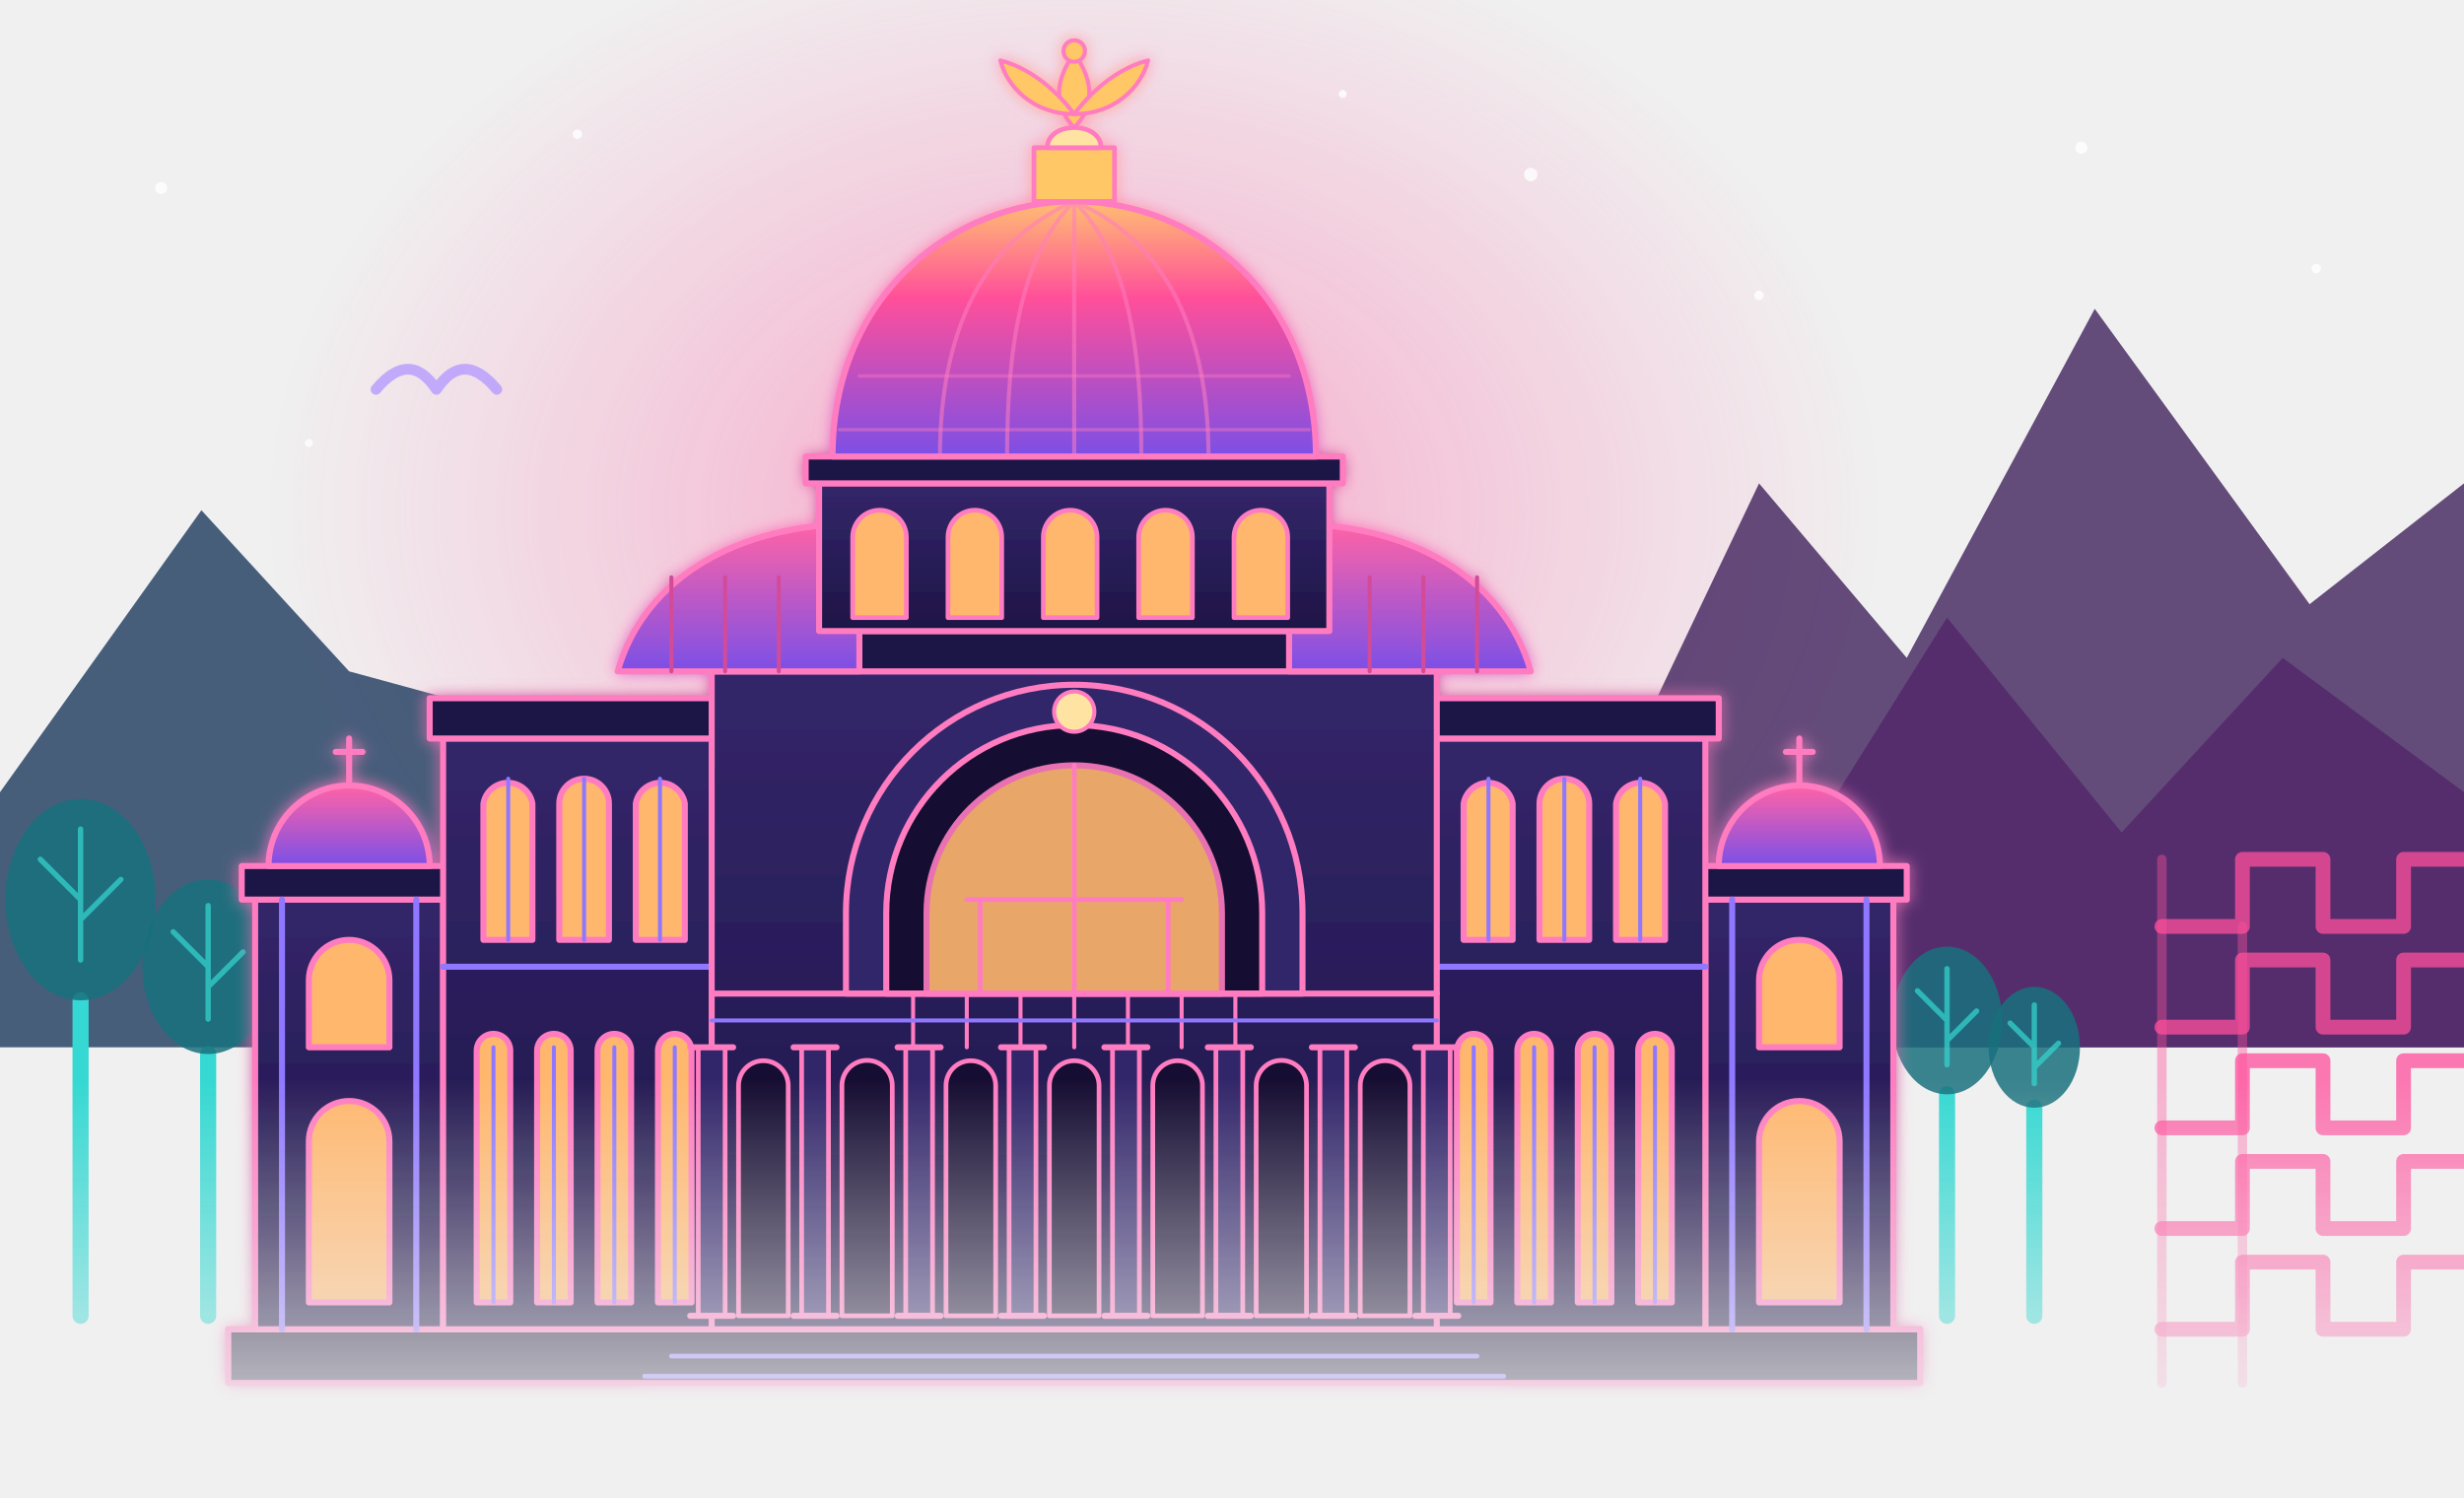
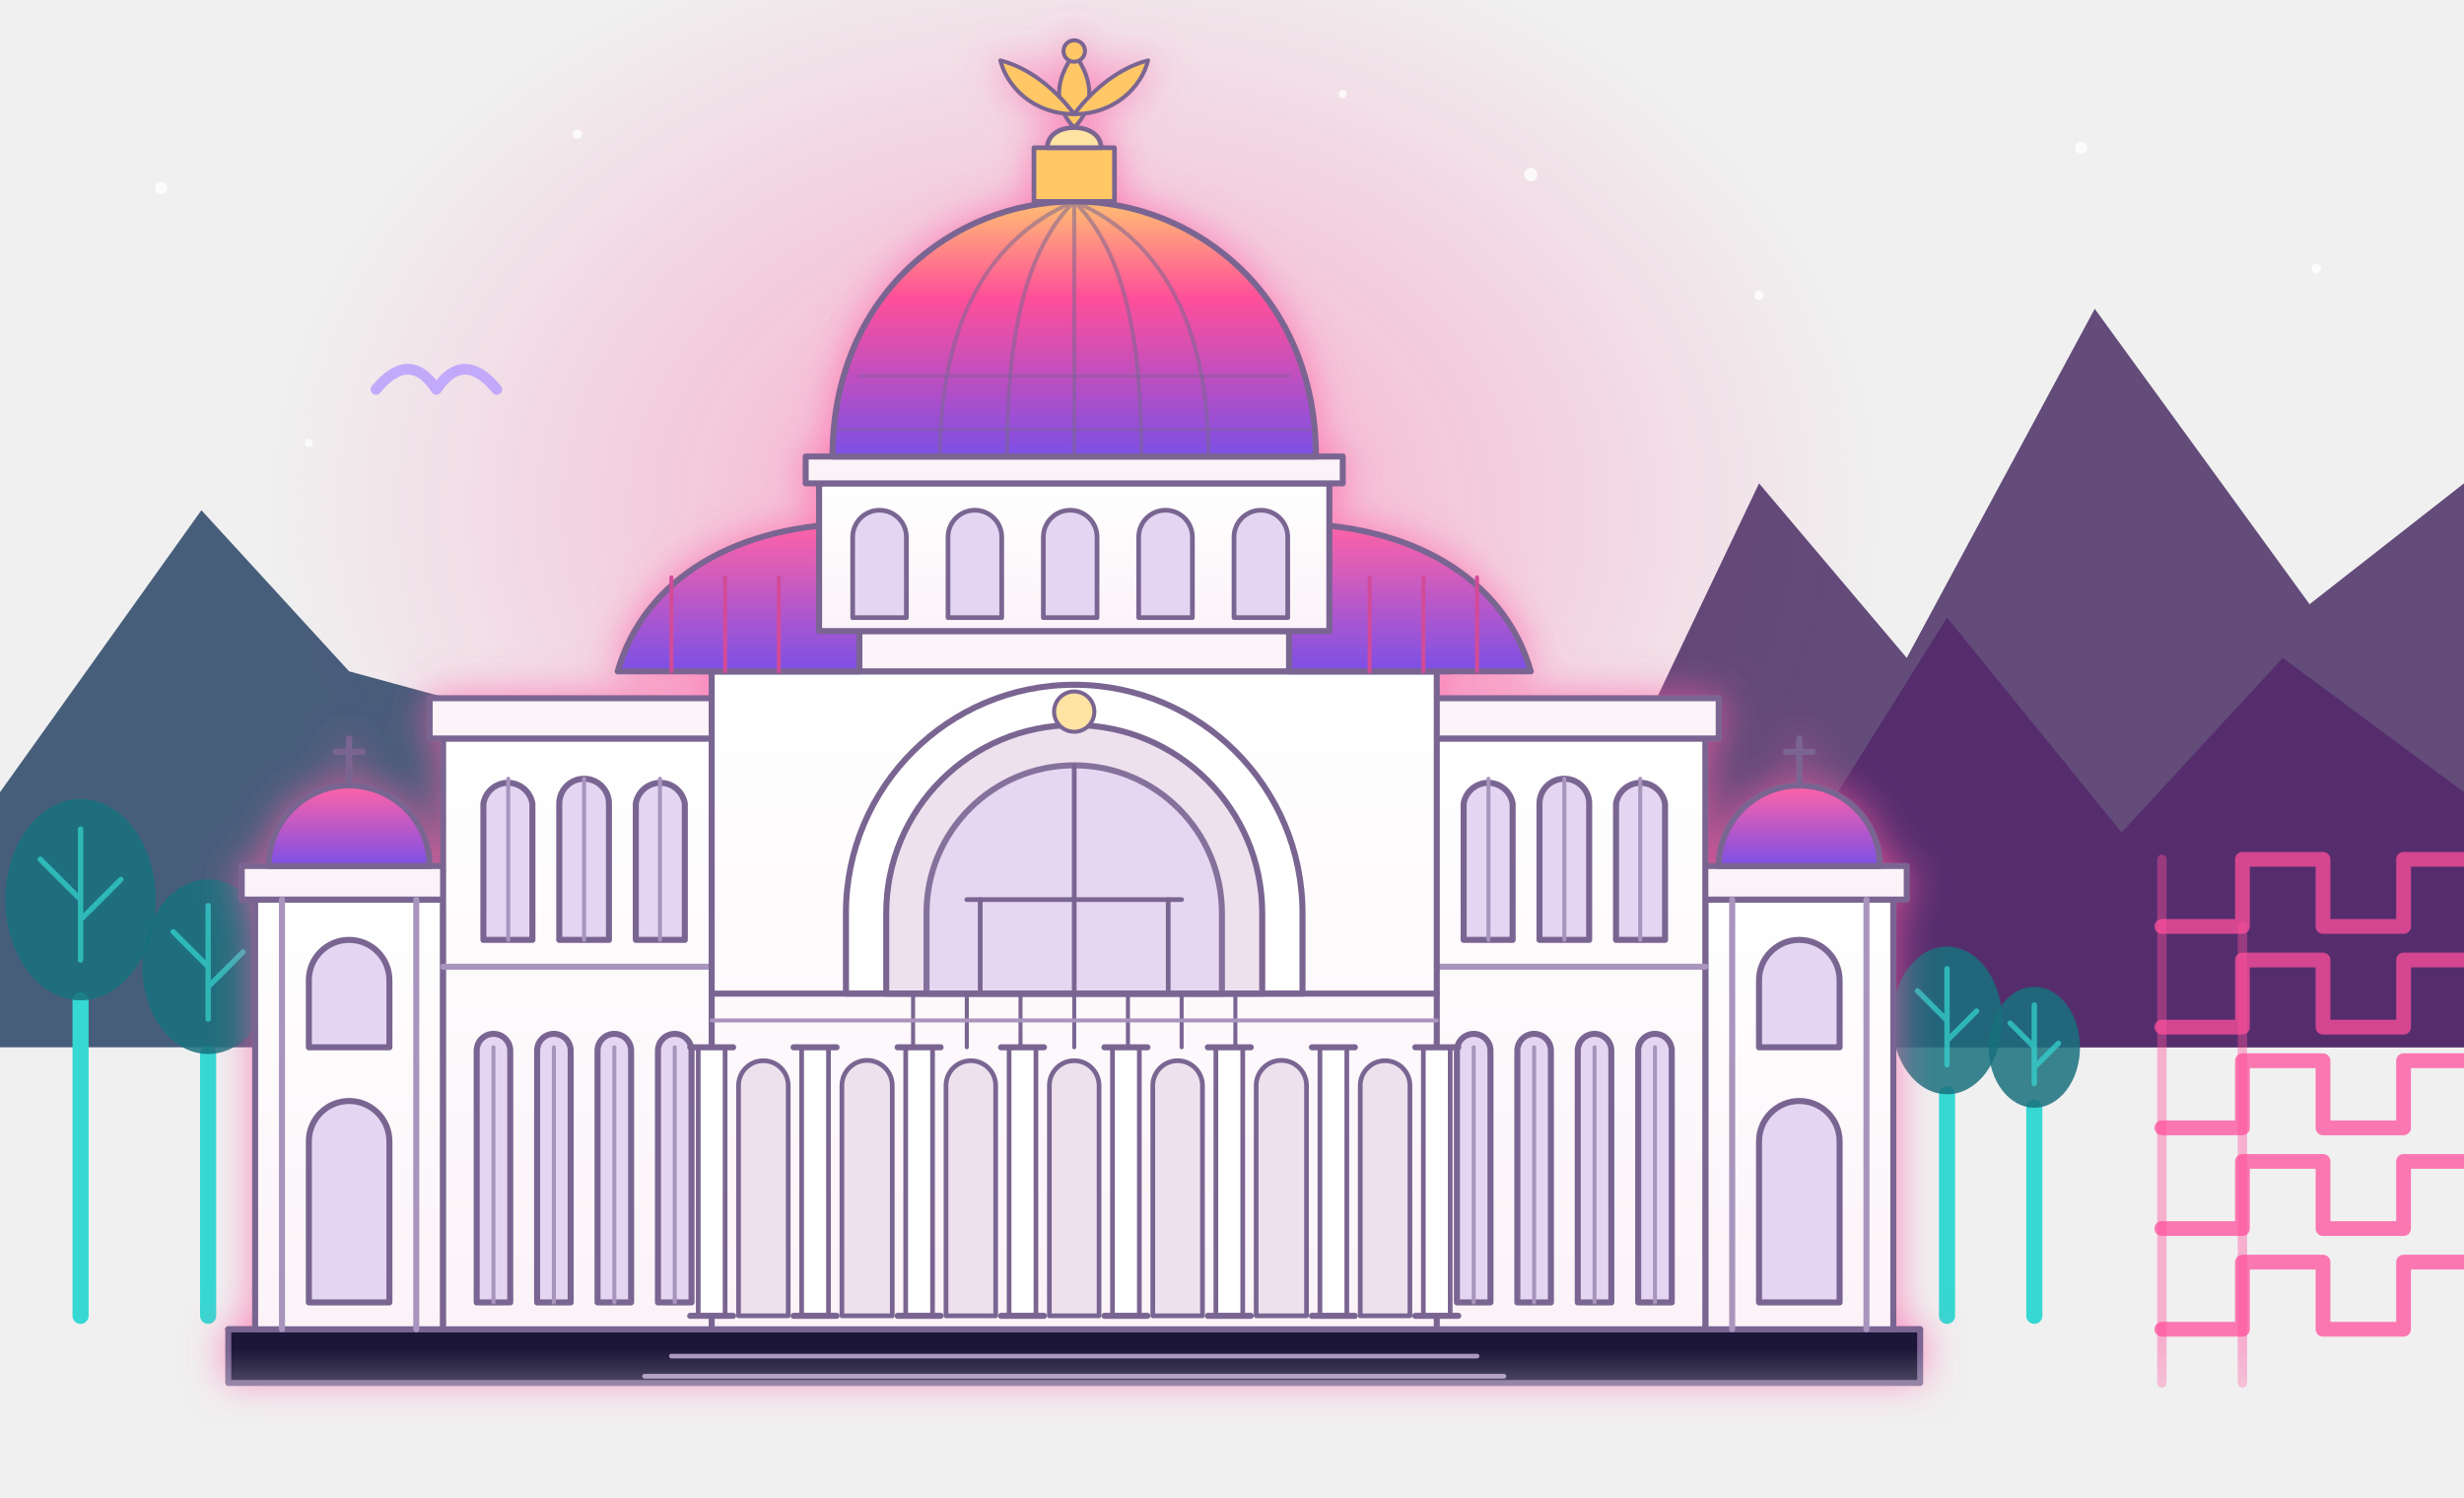
<svg xmlns="http://www.w3.org/2000/svg" viewBox="0 -6 367 223" fill="none">
  <defs>
    <linearGradient id="dm" x1="0" y1="0" x2="0" y2="1">
      <stop offset="0" stop-color="#ffbe72" />
      <stop offset=".38" stop-color="#ff4f9a" />
      <stop offset="1" stop-color="#7c4fe6" />
    </linearGradient>
    <linearGradient id="rf" x1="0" y1="0" x2="0" y2="1">
      <stop offset="0" stop-color="#ff63a6" />
      <stop offset="1" stop-color="#7c4fe6" />
    </linearGradient>
    <linearGradient id="wl" x1="0" y1="0" x2="0" y2="1">
-       <stop offset="0" stop-color="#33266a" />
-       <stop offset="1" stop-color="#1e1546" />
+       <stop offset="0" stop-color="#ffffff" />
+       <stop offset="1" stop-color="#fbf3f8" />
    </linearGradient>
    <linearGradient id="fd" x1="0" y1="0" x2="0" y2="1">
-       <stop offset=".72" stop-color="#fff" />
+       <stop offset=".9" stop-color="#fff" />
      <stop offset="1" stop-color="#000" />
    </linearGradient>
    <mask id="mk">
      <rect y="-6" width="367" height="223" fill="url(#fd)" />
    </mask>
    <filter id="gl" x="-10%" y="-10%" width="120%" height="120%">
-       <feGaussianBlur stdDeviation="1.1" result="b" />
+       <feGaussianBlur in="SourceAlpha" stdDeviation="3" result="b" />
+       <feFlood flood-color="#ff5fa8" flood-opacity=".7" />
+       <feComposite in2="b" operator="in" result="g" />
      <feMerge>
-         <feMergeNode in="b" />
+         <feMergeNode in="g" />
        <feMergeNode in="SourceGraphic" />
      </feMerge>
    </filter>
    <radialGradient id="hl" cx=".5" cy=".5" r=".5">
      <stop offset="0" stop-color="#ff4f9a" stop-opacity=".45" />
      <stop offset="1" stop-color="#ff4f9a" stop-opacity="0" />
    </radialGradient>
  </defs>
  <g mask="url(#mk)" stroke-linejoin="round" stroke-linecap="round">
    <ellipse cx="160" cy="70" rx="120" ry="90" fill="url(#hl)" />
    <g fill="#fff" opacity=".8">
      <circle cx="24" cy="22" r="0.9" />
      <circle cx="86" cy="14" r="0.7" />
      <circle cx="228" cy="20" r="1" />
      <circle cx="262" cy="38" r="0.7" />
      <circle cx="310" cy="16" r="0.9" />
      <circle cx="345" cy="34" r="0.7" />
      <circle cx="46" cy="60" r="0.6" />
      <circle cx="200" cy="8" r="0.6" />
    </g>
    <path d="M222 150 262 66 284 92 312 40 344 84 367 66V150Z" fill="#40225c" opacity=".8" />
    <path d="M250 150 290 86 316 118 340 92 367 112V150Z" fill="#53296b" opacity=".9" />
    <path d="M0 112 30 70 52 94 74 100 78 150H0Z" fill="#1d3a5e" opacity=".8" />
    <path d="M322 132H334V122H346V132H358V122H367M322 147H334V137H346V147H358V137H367M322 162H334V152H346V162H358V152H367M322 177H334V167H346V177H358V167H367M322 192H334V182H346V192H358V182H367" stroke="#ff4f9c" stroke-width="2.2" opacity=".75" />
    <path d="M322 200V122M334 200V132" stroke="#ff4f9c" stroke-width="1.4" opacity=".4" />
    <path d="M12 143V190" stroke="#35d8d2" stroke-width="2.4" />
    <ellipse cx="12" cy="128" rx="11.2" ry="15.0" fill="#17707c" opacity=".85" />
    <path d="M12 117.5V137.0M12 128l-6.0 -6.0M12 131l6.0 -6.0" stroke="#35d8d2" stroke-width=".8" opacity=".7" />
    <path d="M31 151V190" stroke="#35d8d2" stroke-width="2.4" />
    <ellipse cx="31" cy="138" rx="9.8" ry="13.0" fill="#17707c" opacity=".85" />
    <path d="M31 128.9V145.8M31 138l-5.2 -5.2M31 141l5.2 -5.2" stroke="#35d8d2" stroke-width=".8" opacity=".7" />
    <path d="M290 157V190" stroke="#35d8d2" stroke-width="2.4" />
    <ellipse cx="290" cy="146" rx="8.2" ry="11.0" fill="#17707c" opacity=".85" />
    <path d="M290 138.3V152.6M290 146l-4.4 -4.4M290 149l4.4 -4.4" stroke="#35d8d2" stroke-width=".8" opacity=".7" />
    <path d="M303 159V190" stroke="#35d8d2" stroke-width="2.4" />
    <ellipse cx="303" cy="150" rx="6.8" ry="9.0" fill="#17707c" opacity=".85" />
    <path d="M303 143.7V155.4M303 150l-3.6 -3.6M303 153l3.6 -3.6" stroke="#35d8d2" stroke-width=".8" opacity=".7" />
    <path d="M56 52q5 -6 9 0q4 -6 9 0" stroke="#b79bff" stroke-width="1.6" opacity=".8" />
-     <g stroke="#ff7cc0" stroke-width=".9" filter="url(#gl)">
+     <g stroke="#7a6592" stroke-width=".9" filter="url(#gl)">
      <path d="M34 192H286V200H34Z" fill="#1b1438" />
      <path d="M34 192H286" />
      <path d="M38 192V128H66V192Z" fill="url(#wl)" />
-       <path d="M36 128H68V123H36Z" fill="#1e1546" />
+       <path d="M36 128H68V123H36Z" fill="#fbf3f8" />
      <path d="M40 123A12 12 0 0 1 64 123Z" fill="url(#rf)" />
      <path d="M52 111V104M50 106h4" />
-       <path d="M46.0 150V140.0A6.0 6.0 0 0 1 58.0 140.0V150Z" fill="#ffb76e" />
-       <path d="M46.0 188V164.0A6.0 6.0 0 0 1 58.0 164.0V188Z" fill="#ffb76e" />
-       <path d="M42 192V128M62 192V128" stroke="#8f78ff" />
+       <path d="M46.0 150V140.0A6.0 6.0 0 0 1 58.0 140.0V150Z" fill="#e4d6f3" />
+       <path d="M46.0 188V164.0A6.0 6.0 0 0 1 58.0 164.0V188Z" fill="#e4d6f3" />
+       <path d="M42 192V128M62 192V128" stroke="#a894bd" />
      <path d="M254 192V128H282V192Z" fill="url(#wl)" />
-       <path d="M252 128H284V123H252Z" fill="#1e1546" />
+       <path d="M252 128H284V123H252Z" fill="#fbf3f8" />
      <path d="M256 123A12 12 0 0 1 280 123Z" fill="url(#rf)" />
      <path d="M268 111V104M266 106h4" />
-       <path d="M262.0 150V140.0A6.0 6.0 0 0 1 274.0 140.0V150Z" fill="#ffb76e" />
-       <path d="M262.0 188V164.0A6.0 6.0 0 0 1 274.0 164.0V188Z" fill="#ffb76e" />
-       <path d="M258 192V128M278 192V128" stroke="#8f78ff" />
+       <path d="M262.0 150V140.0A6.0 6.0 0 0 1 274.0 140.0V150Z" fill="#e4d6f3" />
+       <path d="M262.0 188V164.0A6.0 6.0 0 0 1 274.0 164.0V188Z" fill="#e4d6f3" />
+       <path d="M258 192V128M278 192V128" stroke="#a894bd" />
      <path d="M66 192V104H108V192Z" fill="url(#wl)" />
-       <path d="M64 104H110V98H64Z" fill="#1e1546" />
-       <path d="M72.0 134V113.7A3.7 3.7 0 0 1 79.3 113.7V134Z" fill="#ffb76e" />
-       <path d="M75.7 110V134" stroke="#8f78ff" stroke-width=".6" />
-       <path d="M83.3 134V113.7A3.7 3.7 0 0 1 90.7 113.7V134Z" fill="#ffb76e" />
-       <path d="M87.0 110V134" stroke="#8f78ff" stroke-width=".6" />
-       <path d="M94.7 134V113.7A3.7 3.7 0 0 1 102.0 113.7V134Z" fill="#ffb76e" />
-       <path d="M98.3 110V134" stroke="#8f78ff" stroke-width=".6" />
-       <path d="M66 138H108" stroke="#8f78ff" />
-       <path d="M71.0 188V150.5A2.5 2.5 0 0 1 76.0 150.5V188Z" fill="#ffb76e" />
-       <path d="M73.5 150V188" stroke="#8f78ff" stroke-width=".6" />
-       <path d="M80.0 188V150.5A2.5 2.5 0 0 1 85.0 150.5V188Z" fill="#ffb76e" />
-       <path d="M82.5 150V188" stroke="#8f78ff" stroke-width=".6" />
-       <path d="M89.0 188V150.5A2.5 2.5 0 0 1 94.0 150.5V188Z" fill="#ffb76e" />
-       <path d="M91.5 150V188" stroke="#8f78ff" stroke-width=".6" />
-       <path d="M98.0 188V150.5A2.5 2.5 0 0 1 103.0 150.5V188Z" fill="#ffb76e" />
-       <path d="M100.5 150V188" stroke="#8f78ff" stroke-width=".6" />
+       <path d="M64 104H110V98H64Z" fill="#fbf3f8" />
+       <path d="M72.0 134V113.7A3.7 3.7 0 0 1 79.3 113.7V134Z" fill="#e4d6f3" />
+       <path d="M75.7 110V134" stroke="#a894bd" stroke-width=".6" />
+       <path d="M83.3 134V113.7A3.7 3.7 0 0 1 90.7 113.7V134Z" fill="#e4d6f3" />
+       <path d="M87.0 110V134" stroke="#a894bd" stroke-width=".6" />
+       <path d="M94.7 134V113.7A3.7 3.7 0 0 1 102.0 113.7V134Z" fill="#e4d6f3" />
+       <path d="M98.3 110V134" stroke="#a894bd" stroke-width=".6" />
+       <path d="M66 138H108" stroke="#a894bd" />
+       <path d="M71.0 188V150.5A2.5 2.5 0 0 1 76.0 150.5V188Z" fill="#e4d6f3" />
+       <path d="M73.5 150V188" stroke="#a894bd" stroke-width=".6" />
+       <path d="M80.0 188V150.5A2.5 2.5 0 0 1 85.0 150.5V188Z" fill="#e4d6f3" />
+       <path d="M82.5 150V188" stroke="#a894bd" stroke-width=".6" />
+       <path d="M89.0 188V150.5A2.5 2.5 0 0 1 94.0 150.5V188Z" fill="#e4d6f3" />
+       <path d="M91.5 150V188" stroke="#a894bd" stroke-width=".6" />
+       <path d="M98.0 188V150.5A2.5 2.5 0 0 1 103.0 150.5V188Z" fill="#e4d6f3" />
+       <path d="M100.5 150V188" stroke="#a894bd" stroke-width=".6" />
      <path d="M212 192V104H254V192Z" fill="url(#wl)" />
-       <path d="M210 104H256V98H210Z" fill="#1e1546" />
-       <path d="M218.0 134V113.7A3.7 3.7 0 0 1 225.3 113.7V134Z" fill="#ffb76e" />
-       <path d="M221.7 110V134" stroke="#8f78ff" stroke-width=".6" />
-       <path d="M229.3 134V113.7A3.7 3.7 0 0 1 236.7 113.7V134Z" fill="#ffb76e" />
-       <path d="M233.0 110V134" stroke="#8f78ff" stroke-width=".6" />
-       <path d="M240.7 134V113.7A3.7 3.7 0 0 1 248.0 113.7V134Z" fill="#ffb76e" />
-       <path d="M244.3 110V134" stroke="#8f78ff" stroke-width=".6" />
-       <path d="M212 138H254" stroke="#8f78ff" />
-       <path d="M217.0 188V150.5A2.5 2.5 0 0 1 222.0 150.5V188Z" fill="#ffb76e" />
-       <path d="M219.5 150V188" stroke="#8f78ff" stroke-width=".6" />
-       <path d="M226.0 188V150.5A2.5 2.5 0 0 1 231.0 150.5V188Z" fill="#ffb76e" />
-       <path d="M228.5 150V188" stroke="#8f78ff" stroke-width=".6" />
-       <path d="M235.0 188V150.5A2.5 2.5 0 0 1 240.0 150.5V188Z" fill="#ffb76e" />
-       <path d="M237.5 150V188" stroke="#8f78ff" stroke-width=".6" />
-       <path d="M244.0 188V150.5A2.5 2.5 0 0 1 249.0 150.5V188Z" fill="#ffb76e" />
-       <path d="M246.5 150V188" stroke="#8f78ff" stroke-width=".6" />
+       <path d="M210 104H256V98H210Z" fill="#fbf3f8" />
+       <path d="M218.0 134V113.7A3.7 3.7 0 0 1 225.3 113.7V134Z" fill="#e4d6f3" />
+       <path d="M221.7 110V134" stroke="#a894bd" stroke-width=".6" />
+       <path d="M229.3 134V113.7A3.7 3.7 0 0 1 236.7 113.7V134Z" fill="#e4d6f3" />
+       <path d="M233.0 110V134" stroke="#a894bd" stroke-width=".6" />
+       <path d="M240.7 134V113.7A3.7 3.7 0 0 1 248.0 113.7V134Z" fill="#e4d6f3" />
+       <path d="M244.3 110V134" stroke="#a894bd" stroke-width=".6" />
+       <path d="M212 138H254" stroke="#a894bd" />
+       <path d="M217.0 188V150.5A2.5 2.5 0 0 1 222.0 150.5V188Z" fill="#e4d6f3" />
+       <path d="M219.5 150V188" stroke="#a894bd" stroke-width=".6" />
+       <path d="M226.0 188V150.5A2.5 2.5 0 0 1 231.0 150.5V188Z" fill="#e4d6f3" />
+       <path d="M228.5 150V188" stroke="#a894bd" stroke-width=".6" />
+       <path d="M235.0 188V150.5A2.5 2.5 0 0 1 240.0 150.5V188Z" fill="#e4d6f3" />
+       <path d="M237.5 150V188" stroke="#a894bd" stroke-width=".6" />
+       <path d="M244.0 188V150.5A2.5 2.5 0 0 1 249.0 150.5V188Z" fill="#e4d6f3" />
+       <path d="M246.5 150V188" stroke="#a894bd" stroke-width=".6" />
      <path d="M106 192V94H214V192Z" fill="url(#wl)" />
-       <path d="M104 94H216V88H104Z" fill="#1e1546" />
+       <path d="M104 94H216V88H104Z" fill="#fbf3f8" />
      <path d="M92 94C96 80 110 72 128 72V94Z" fill="url(#rf)" />
      <path d="M228 94C224 80 210 72 192 72V94Z" fill="url(#rf)" />
      <path d="M100 94V80M220 94V80" stroke="#d24b98" stroke-width=".6" />
      <path d="M108 94V80M212 94V80" stroke="#d24b98" stroke-width=".6" />
      <path d="M116 94V80M204 94V80" stroke="#d24b98" stroke-width=".6" />
      <path d="M122 88V66H198V88Z" fill="url(#wl)" />
-       <path d="M127.0 86V74.0A4.0 4.0 0 0 1 135.0 74.0V86Z" fill="#ffb76e" stroke-width=".7" />
-       <path d="M141.2 86V74.0A4.0 4.0 0 0 1 149.2 74.0V86Z" fill="#ffb76e" stroke-width=".7" />
-       <path d="M155.4 86V74.0A4.0 4.0 0 0 1 163.4 74.0V86Z" fill="#ffb76e" stroke-width=".7" />
-       <path d="M169.6 86V74.0A4.0 4.0 0 0 1 177.6 74.0V86Z" fill="#ffb76e" stroke-width=".7" />
-       <path d="M183.8 86V74.0A4.0 4.0 0 0 1 191.8 74.0V86Z" fill="#ffb76e" stroke-width=".7" />
-       <path d="M120 66H200V62H120Z" fill="#1e1546" />
+       <path d="M127.0 86V74.0A4.0 4.0 0 0 1 135.0 74.0V86Z" fill="#e4d6f3" stroke-width=".7" />
+       <path d="M141.2 86V74.0A4.0 4.0 0 0 1 149.2 74.0V86Z" fill="#e4d6f3" stroke-width=".7" />
+       <path d="M155.4 86V74.0A4.0 4.0 0 0 1 163.4 74.0V86Z" fill="#e4d6f3" stroke-width=".7" />
+       <path d="M169.6 86V74.0A4.0 4.0 0 0 1 177.6 74.0V86Z" fill="#e4d6f3" stroke-width=".7" />
+       <path d="M183.8 86V74.0A4.0 4.0 0 0 1 191.8 74.0V86Z" fill="#e4d6f3" stroke-width=".7" />
+       <path d="M120 66H200V62H120Z" fill="#fbf3f8" />
      <path d="M124 62C124 38 142 24 160 24C178 24 196 38 196 62Z" fill="url(#dm)" />
-       <path d="M160 24C146 30 140 44 140 62M160 24C174 30 180 44 180 62M160 24V62M160 24C152 32 150 46 150 62M160 24C168 32 170 46 170 62" stroke="#ff7cc0" stroke-width=".6" opacity=".55" />
-       <path d="M128 50H192M125 58H195" stroke="#ff7cc0" stroke-width=".5" opacity=".4" />
-       <path d="M154 24V16H166V24Z" fill="#ffc766" stroke="#ff7cc0" stroke-width=".7" />
-       <path d="M156 16C156 12 164 12 164 16Z" fill="#ffe3a3" stroke="#ff7cc0" stroke-width=".7" />
-       <g fill="#ffc766" stroke="#ff7cc0" stroke-width=".6">
+       <path d="M160 24C146 30 140 44 140 62M160 24C174 30 180 44 180 62M160 24V62M160 24C152 32 150 46 150 62M160 24C168 32 170 46 170 62" stroke="#7a6592" stroke-width=".6" opacity=".55" />
+       <path d="M128 50H192M125 58H195" stroke="#7a6592" stroke-width=".5" opacity=".4" />
+       <path d="M154 24V16H166V24Z" fill="#ffc766" stroke="#7a6592" stroke-width=".7" />
+       <path d="M156 16C156 12 164 12 164 16Z" fill="#ffe3a3" stroke="#7a6592" stroke-width=".7" />
+       <g fill="#ffc766" stroke="#7a6592" stroke-width=".6">
        <path d="M160 13C157 10 157 6 160 2C163 6 163 10 160 13Z" />
        <path d="M160 11C154 11 150 7 149 3C153 4 157 7 160 11Z" />
        <path d="M160 11C166 11 170 7 171 3C167 4 163 7 160 11Z" />
        <circle cx="160" cy="1.6" r="1.6" />
      </g>
-       <path d="M126.0 142V130.0A34.0 34.0 0 0 1 194.0 130.0V142Z" fill="#33266a" />
-       <path d="M132.0 142V130.0A28.0 28.0 0 0 1 188.0 130.0V142Z" fill="#150f33" />
-       <path d="M138.0 142V130.0A22.0 22.0 0 0 1 182.0 130.0V142Z" fill="#ffb76e" opacity=".9" />
-       <path d="M160 108V142M146 128V142M174 128V142" stroke="#ff7cc0" stroke-width=".7" />
-       <path d="M144 128H176" stroke="#ff7cc0" stroke-width=".7" />
+       <path d="M126.0 142V130.0A34.0 34.0 0 0 1 194.0 130.0V142Z" fill="#ffffff" />
+       <path d="M132.0 142V130.0A28.0 28.0 0 0 1 188.0 130.0V142Z" fill="#eee1ee" />
+       <path d="M138.0 142V130.0A22.0 22.0 0 0 1 182.0 130.0V142Z" fill="#e4d6f3" opacity=".9" />
+       <path d="M160 108V142M146 128V142M174 128V142" stroke="#7a6592" stroke-width=".7" />
+       <path d="M144 128H176" stroke="#7a6592" stroke-width=".7" />
      <circle cx="160" cy="100" r="3" fill="#ffe3a3" stroke-width=".6" />
-       <path d="M136 142V150" stroke="#ff7cc0" stroke-width=".6" />
-       <path d="M144 142V150" stroke="#ff7cc0" stroke-width=".6" />
-       <path d="M152 142V150" stroke="#ff7cc0" stroke-width=".6" />
-       <path d="M160 142V150" stroke="#ff7cc0" stroke-width=".6" />
-       <path d="M168 142V150" stroke="#ff7cc0" stroke-width=".6" />
-       <path d="M176 142V150" stroke="#ff7cc0" stroke-width=".6" />
-       <path d="M184 142V150" stroke="#ff7cc0" stroke-width=".6" />
-       <path d="M106 142H214" stroke="#ff7cc0" />
-       <path d="M106 146H214" stroke="#8f78ff" stroke-width=".6" />
-       <path d="M110.0 190V155.7A3.7 3.7 0 0 1 117.4 155.7V190Z" fill="#150f33" stroke-width=".7" />
-       <path d="M125.4 190V155.7A3.7 3.7 0 0 1 132.9 155.7V190Z" fill="#150f33" stroke-width=".7" />
-       <path d="M140.9 190V155.7A3.7 3.7 0 0 1 148.3 155.7V190Z" fill="#150f33" stroke-width=".7" />
-       <path d="M156.3 190V155.7A3.7 3.7 0 0 1 163.7 155.7V190Z" fill="#150f33" stroke-width=".7" />
-       <path d="M171.7 190V155.7A3.7 3.7 0 0 1 179.1 155.7V190Z" fill="#150f33" stroke-width=".7" />
-       <path d="M187.1 190V155.7A3.7 3.7 0 0 1 194.6 155.7V190Z" fill="#150f33" stroke-width=".7" />
-       <path d="M202.6 190V155.7A3.7 3.7 0 0 1 210.0 155.7V190Z" fill="#150f33" stroke-width=".7" />
-       <path d="M104.0 190V150H108.0V190Z" fill="#33266a" stroke-width=".7" />
+       <path d="M136 142V150" stroke="#7a6592" stroke-width=".6" />
+       <path d="M144 142V150" stroke="#7a6592" stroke-width=".6" />
+       <path d="M152 142V150" stroke="#7a6592" stroke-width=".6" />
+       <path d="M160 142V150" stroke="#7a6592" stroke-width=".6" />
+       <path d="M168 142V150" stroke="#7a6592" stroke-width=".6" />
+       <path d="M176 142V150" stroke="#7a6592" stroke-width=".6" />
+       <path d="M184 142V150" stroke="#7a6592" stroke-width=".6" />
+       <path d="M106 142H214" stroke="#7a6592" />
+       <path d="M106 146H214" stroke="#a894bd" stroke-width=".6" />
+       <path d="M110.0 190V155.7A3.7 3.7 0 0 1 117.4 155.7V190Z" fill="#eee1ee" stroke-width=".7" />
+       <path d="M125.4 190V155.7A3.7 3.7 0 0 1 132.9 155.7V190Z" fill="#eee1ee" stroke-width=".7" />
+       <path d="M140.9 190V155.7A3.7 3.7 0 0 1 148.3 155.7V190Z" fill="#eee1ee" stroke-width=".7" />
+       <path d="M156.3 190V155.7A3.7 3.7 0 0 1 163.7 155.7V190Z" fill="#eee1ee" stroke-width=".7" />
+       <path d="M171.7 190V155.7A3.7 3.7 0 0 1 179.1 155.7V190Z" fill="#eee1ee" stroke-width=".7" />
+       <path d="M187.1 190V155.7A3.7 3.7 0 0 1 194.6 155.7V190Z" fill="#eee1ee" stroke-width=".7" />
+       <path d="M202.6 190V155.7A3.7 3.7 0 0 1 210.0 155.7V190Z" fill="#eee1ee" stroke-width=".7" />
+       <path d="M104.0 190V150H108.0V190Z" fill="#ffffff" stroke-width=".7" />
      <path d="M102.8 150H109.2M102.8 190H109.2" stroke-width=".9" />
-       <path d="M119.4 190V150H123.4V190Z" fill="#33266a" stroke-width=".7" />
+       <path d="M119.4 190V150H123.4V190Z" fill="#ffffff" stroke-width=".7" />
      <path d="M118.2 150H124.6M118.2 190H124.6" stroke-width=".9" />
-       <path d="M134.9 190V150H138.9V190Z" fill="#33266a" stroke-width=".7" />
+       <path d="M134.9 190V150H138.9V190Z" fill="#ffffff" stroke-width=".7" />
      <path d="M133.7 150H140.1M133.7 190H140.1" stroke-width=".9" />
-       <path d="M150.3 190V150H154.3V190Z" fill="#33266a" stroke-width=".7" />
+       <path d="M150.3 190V150H154.3V190Z" fill="#ffffff" stroke-width=".7" />
      <path d="M149.1 150H155.5M149.1 190H155.5" stroke-width=".9" />
-       <path d="M165.7 190V150H169.7V190Z" fill="#33266a" stroke-width=".7" />
+       <path d="M165.7 190V150H169.7V190Z" fill="#ffffff" stroke-width=".7" />
      <path d="M164.5 150H170.9M164.5 190H170.9" stroke-width=".9" />
-       <path d="M181.1 190V150H185.1V190Z" fill="#33266a" stroke-width=".7" />
+       <path d="M181.1 190V150H185.1V190Z" fill="#ffffff" stroke-width=".7" />
      <path d="M179.9 150H186.3M179.9 190H186.3" stroke-width=".9" />
-       <path d="M196.6 190V150H200.6V190Z" fill="#33266a" stroke-width=".7" />
+       <path d="M196.6 190V150H200.6V190Z" fill="#ffffff" stroke-width=".7" />
      <path d="M195.4 150H201.8M195.4 190H201.8" stroke-width=".9" />
-       <path d="M212.0 190V150H216.0V190Z" fill="#33266a" stroke-width=".7" />
+       <path d="M212.0 190V150H216.0V190Z" fill="#ffffff" stroke-width=".7" />
      <path d="M210.8 150H217.2M210.8 190H217.2" stroke-width=".9" />
-       <path d="M100 196H220M96 199H224" stroke="#8f78ff" stroke-width=".7" />
+       <path d="M100 196H220M96 199H224" stroke="#a894bd" stroke-width=".7" />
    </g>
  </g>
</svg>
